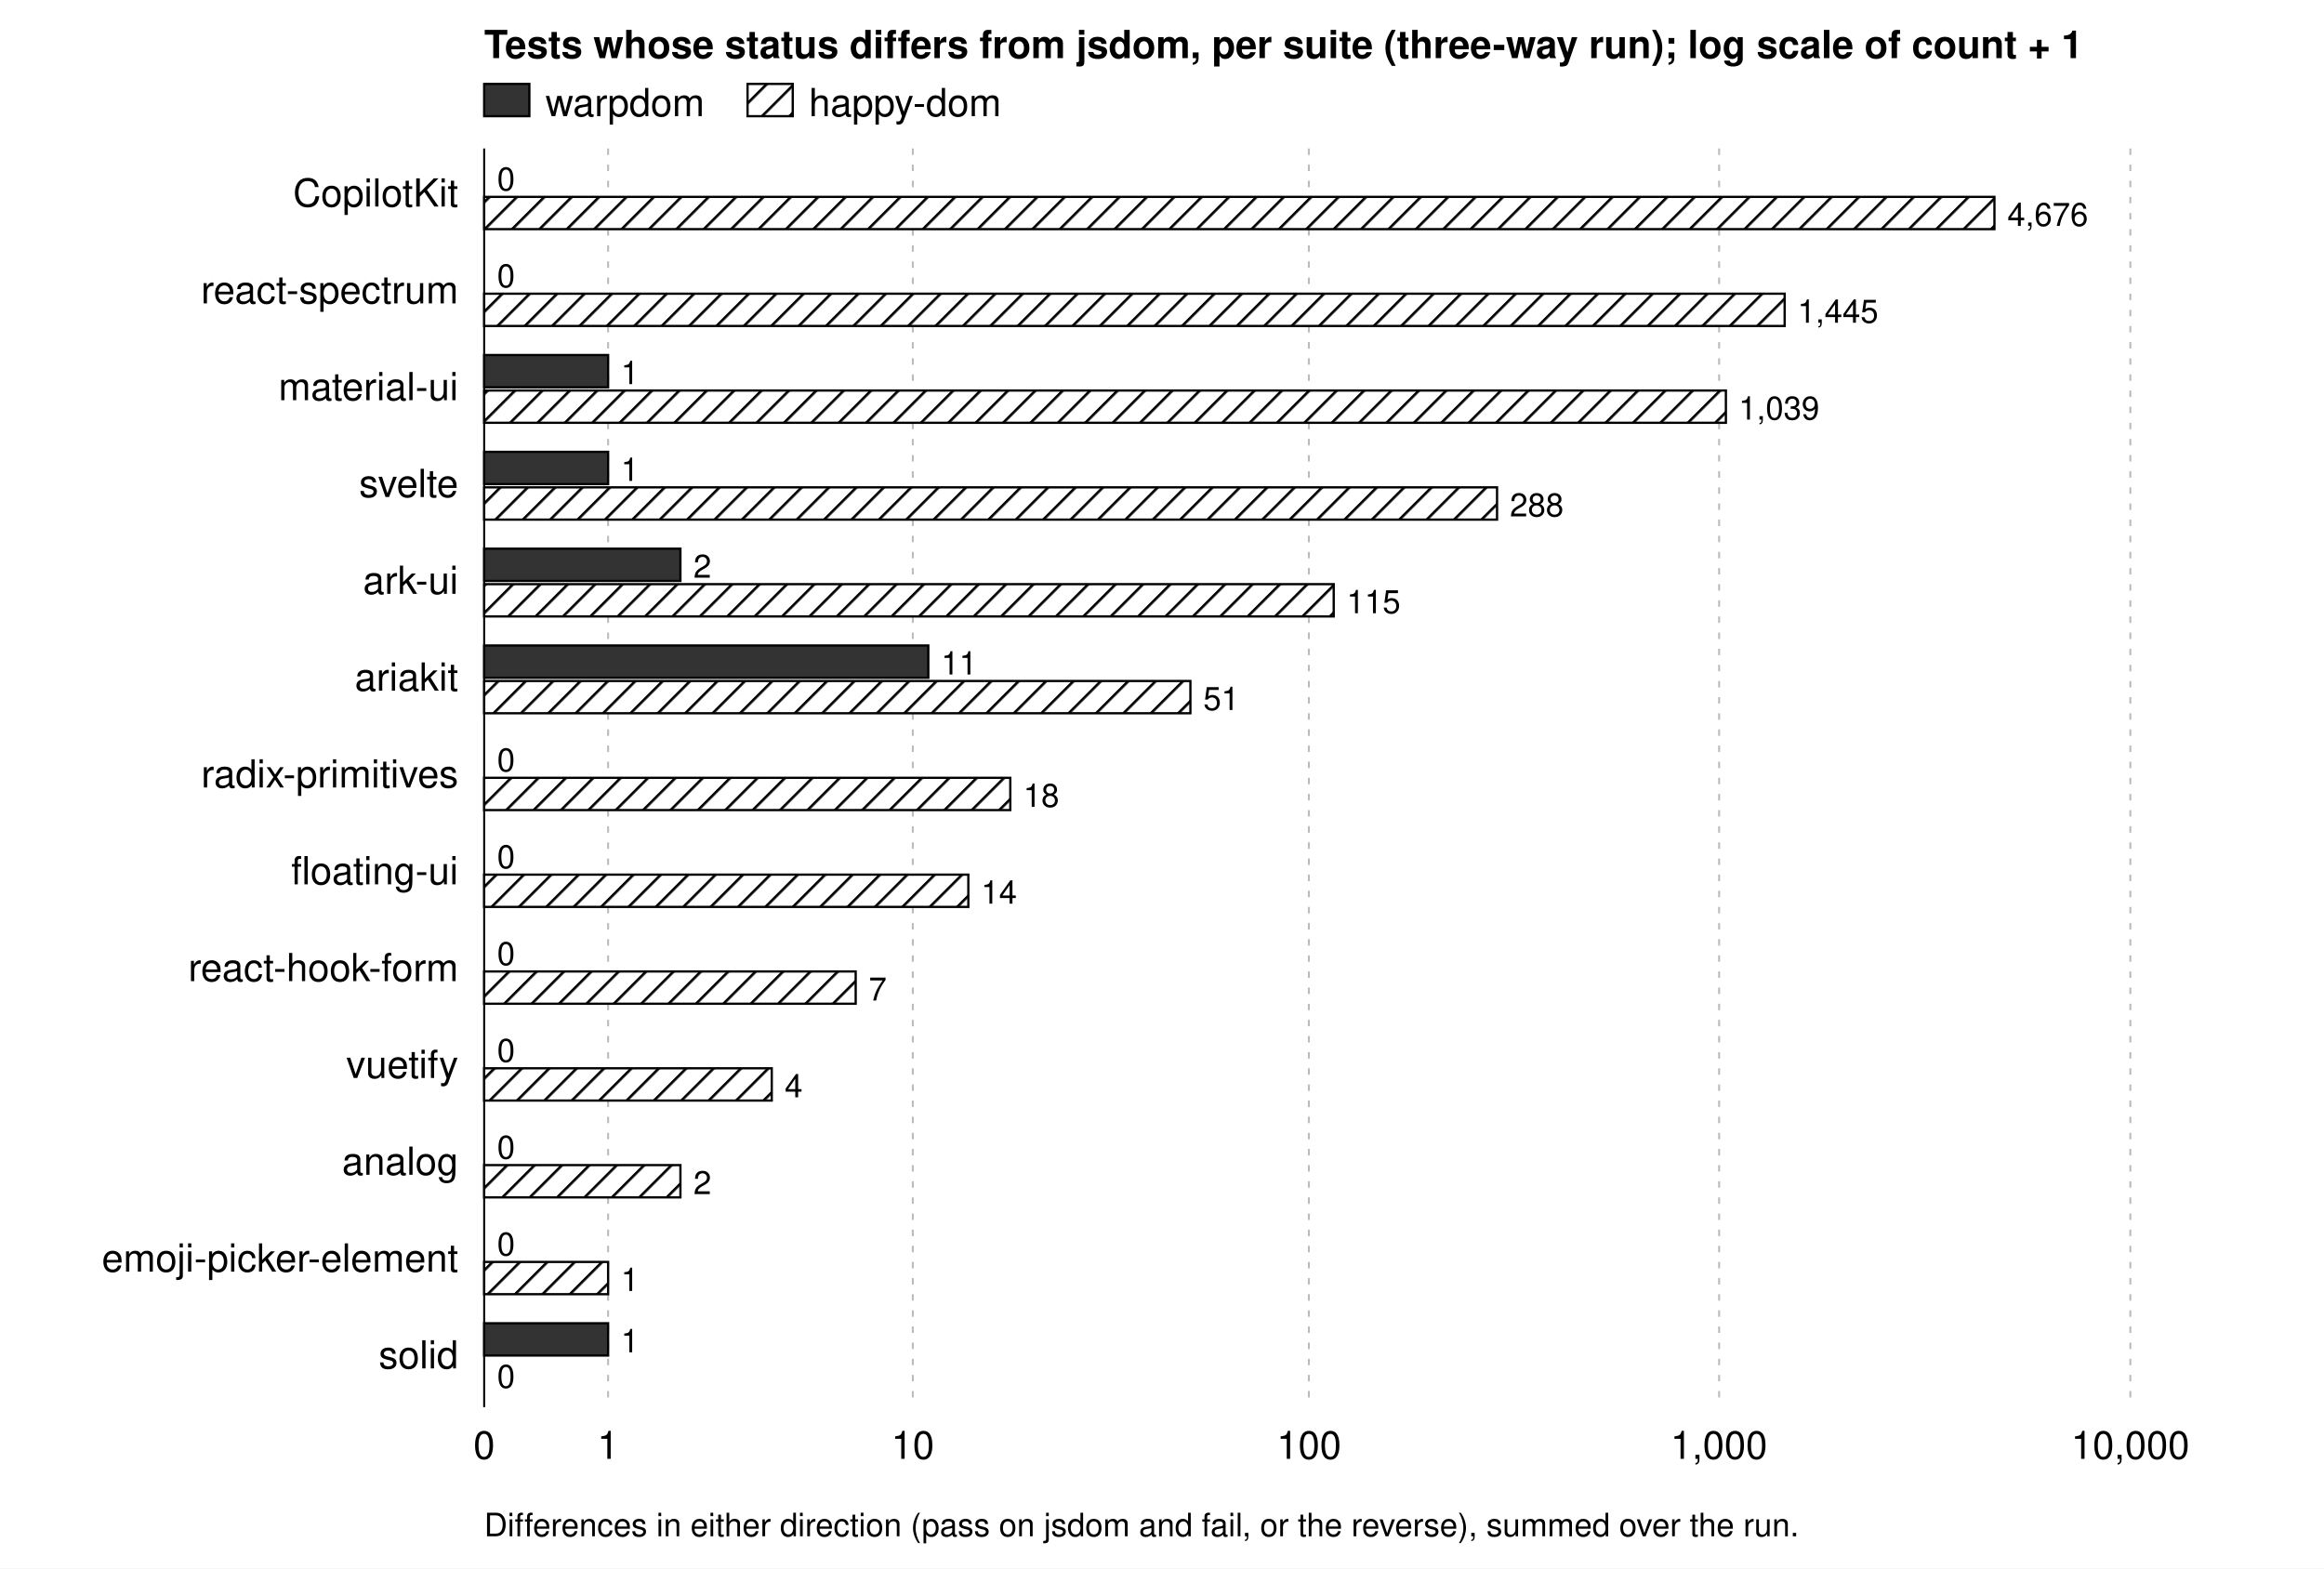
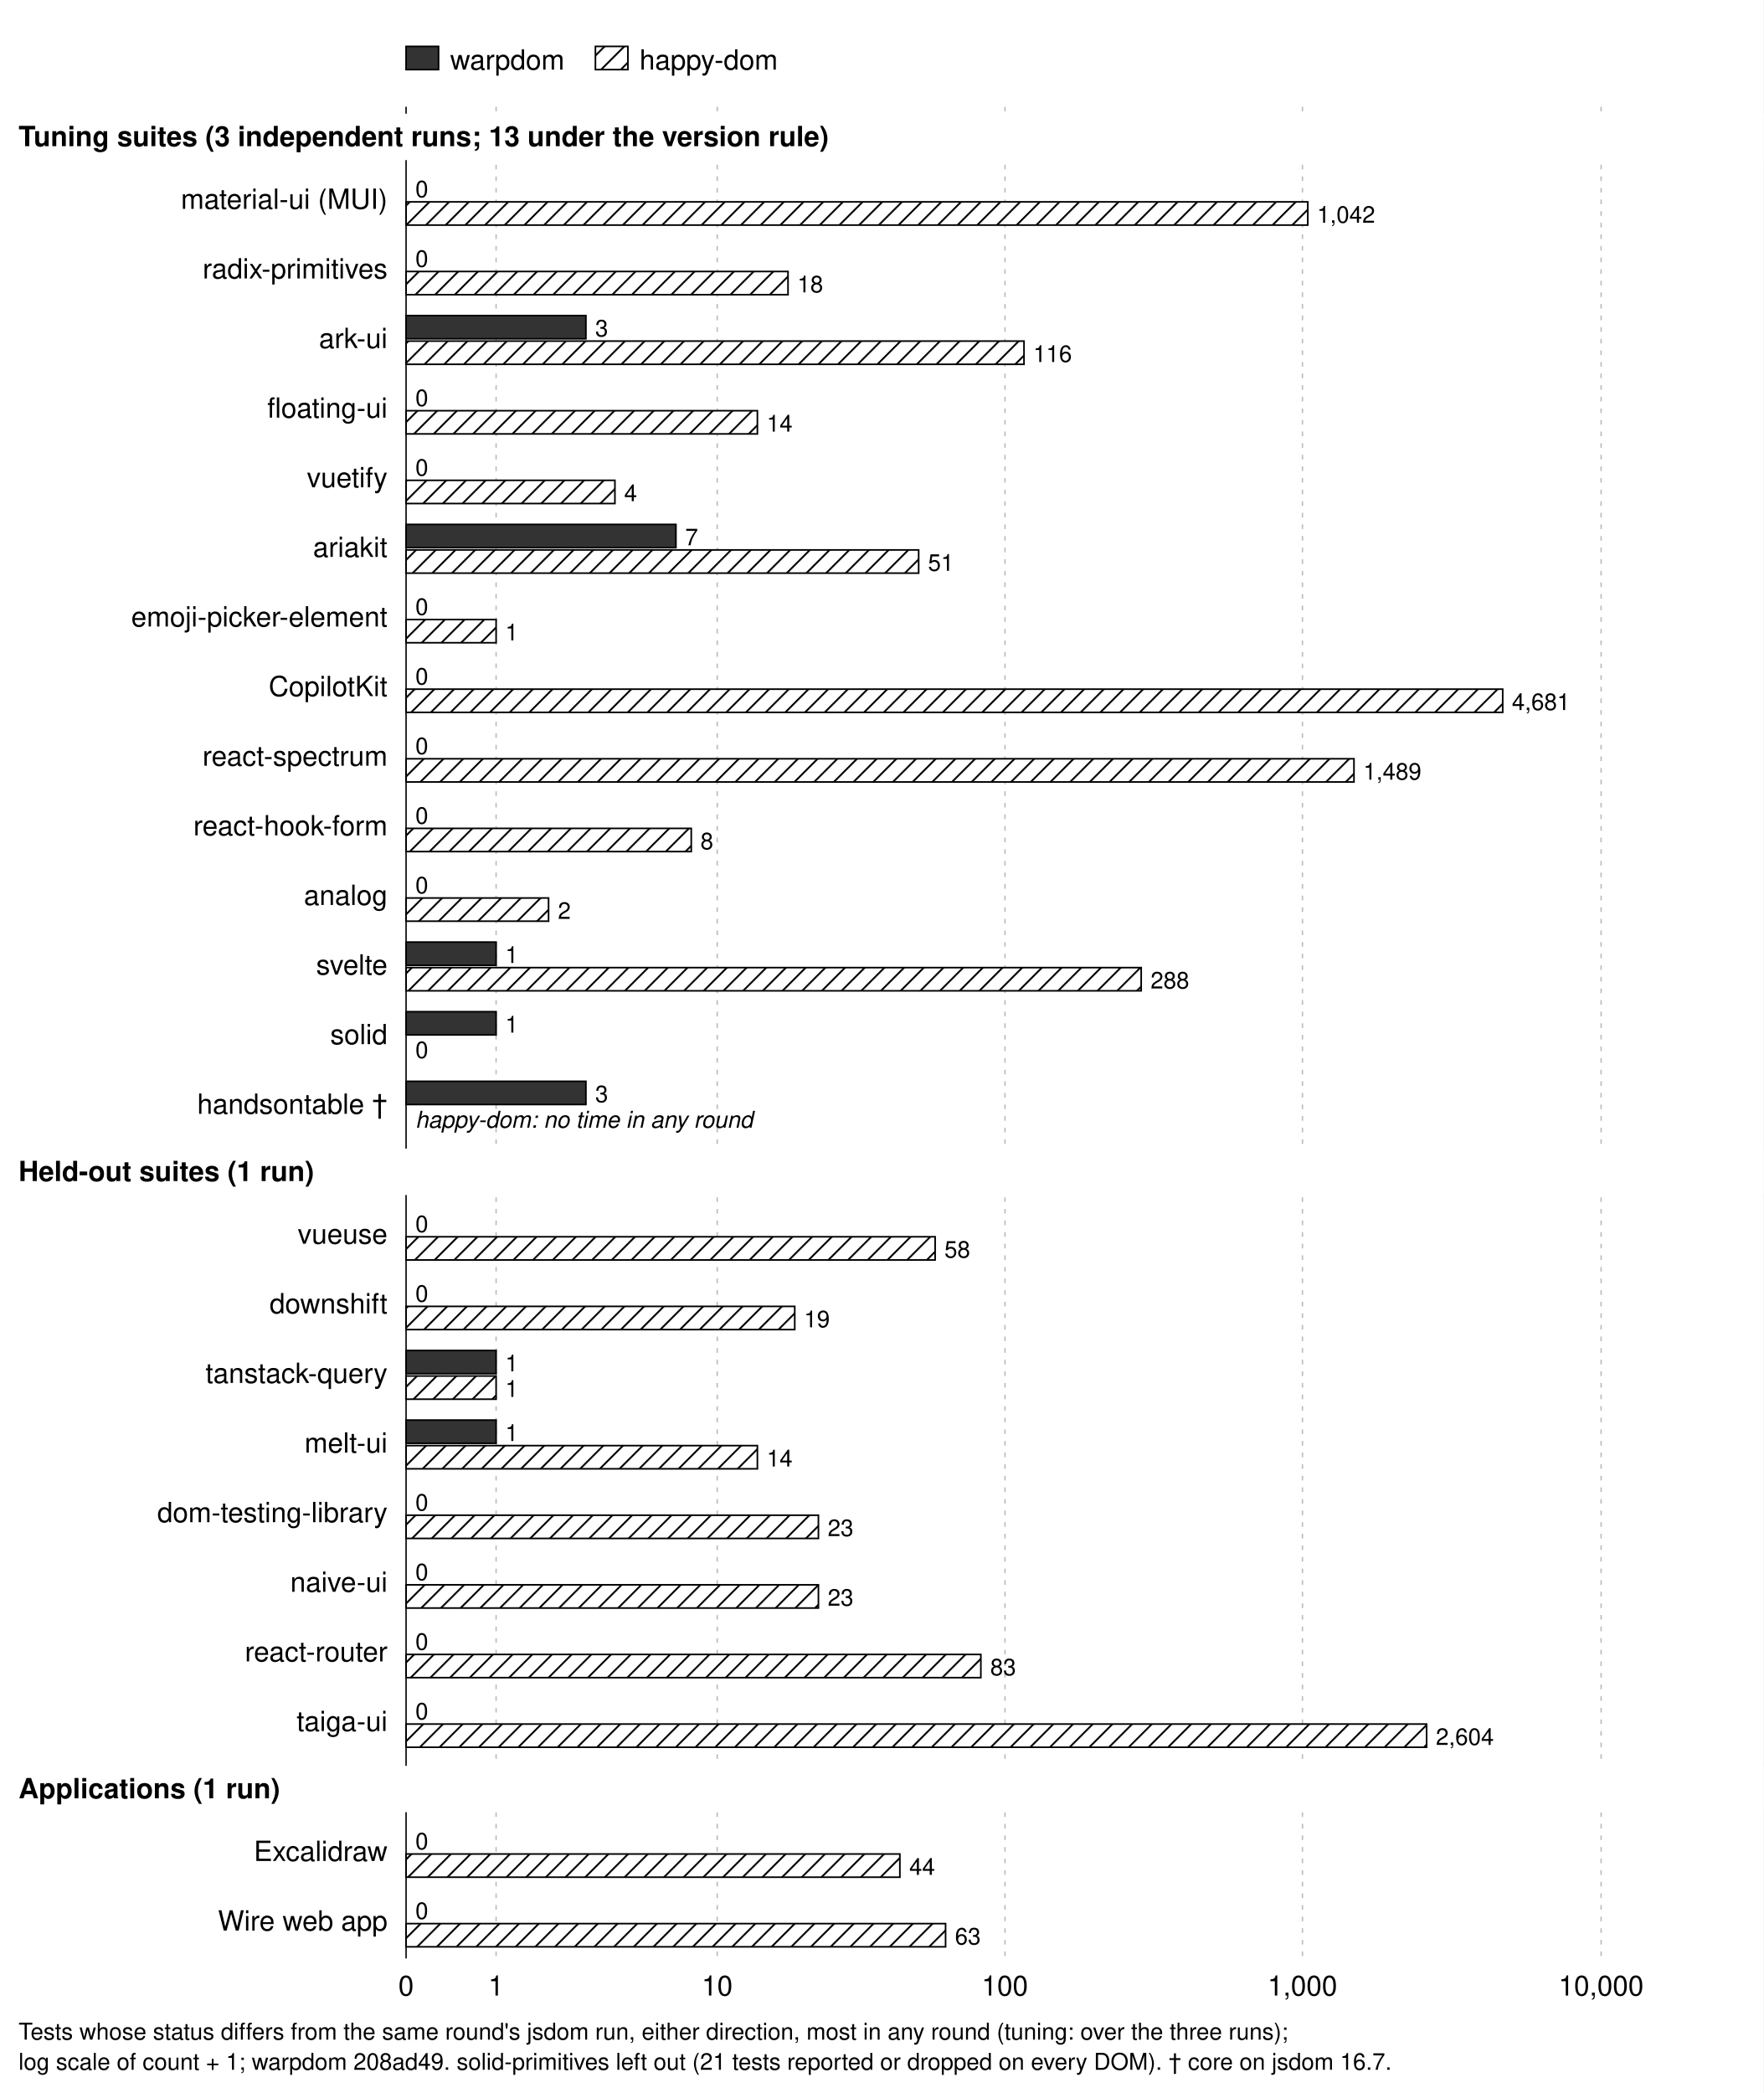
- <svg xmlns="http://www.w3.org/2000/svg" width="720" height="486" viewBox="0 0 720 486" font-family="Helvetica, Arial, sans-serif" font-size="12">
+ <svg xmlns="http://www.w3.org/2000/svg" width="760" height="902" viewBox="0 0 760 902" font-family="Helvetica, Arial, sans-serif" font-size="12">
  <defs>
    <pattern id="diag" width="6" height="6" patternUnits="userSpaceOnUse" patternTransform="rotate(45)">
      <rect width="6" height="6" fill="#fff" />
      <line x1="0" y1="0" x2="0" y2="6" stroke="#000" stroke-width="1.6" />
    </pattern>
    <pattern id="rdiag" width="6" height="6" patternUnits="userSpaceOnUse" patternTransform="rotate(-45)">
      <rect width="6" height="6" fill="#fff" />
      <line x1="0" y1="0" x2="0" y2="6" stroke="#000" stroke-width="1" />
    </pattern>
    <pattern id="dots" width="5" height="5" patternUnits="userSpaceOnUse">
      <rect width="5" height="5" fill="#fff" />
      <circle cx="2.5" cy="2.5" r="1.1" fill="#000" />
    </pattern>
    <pattern id="cross" width="6" height="6" patternUnits="userSpaceOnUse">
      <rect width="6" height="6" fill="#fff" />
      <path d="M0 3H6M3 0V6" stroke="#000" stroke-width="0.8" />
    </pattern>
    <pattern id="horiz" width="5" height="5" patternUnits="userSpaceOnUse">
      <rect width="5" height="5" fill="#fff" />
      <line x1="0" y1="2.5" x2="5" y2="2.5" stroke="#000" stroke-width="1" />
    </pattern>
  </defs>
-   <rect width="720" height="486" fill="#fff" />
-   <text x="150" y="18" font-weight="bold">Tests whose status differs from jsdom, per suite (three-way run); log scale of count + 1</text>
-   <rect x="150.0" y="26.0" width="14.0" height="10.0" fill="#333" stroke="#000" stroke-width="0.7" />
-   <text x="169" y="36">warpdom</text>
-   <rect x="231.6" y="26.0" width="14.0" height="10.0" fill="url(#diag)" stroke="#000" stroke-width="0.7" />
-   <text x="250.6" y="36">happy-dom</text>
-   <line x1="150.0" y1="46.0" x2="150.0" y2="436.0" stroke="#000" stroke-width="0.6" />
-   <text x="150" y="452" text-anchor="middle">0</text>
-   <line x1="188.4" y1="46.0" x2="188.4" y2="436.0" stroke="#bbb" stroke-width="0.6" stroke-dasharray="2,3" />
-   <text x="188.381" y="452" text-anchor="middle">1</text>
-   <line x1="282.8" y1="46.0" x2="282.8" y2="436.0" stroke="#bbb" stroke-width="0.6" stroke-dasharray="2,3" />
-   <text x="282.776" y="452" text-anchor="middle">10</text>
-   <line x1="405.5" y1="46.0" x2="405.5" y2="436.0" stroke="#bbb" stroke-width="0.6" stroke-dasharray="2,3" />
-   <text x="405.548" y="452" text-anchor="middle">100</text>
-   <line x1="532.6" y1="46.0" x2="532.6" y2="436.0" stroke="#bbb" stroke-width="0.6" stroke-dasharray="2,3" />
-   <text x="532.551" y="452" text-anchor="middle">1,000</text>
-   <line x1="660.0" y1="46.0" x2="660.0" y2="436.0" stroke="#bbb" stroke-width="0.6" stroke-dasharray="2,3" />
-   <text x="660" y="452" text-anchor="middle">10,000</text>
-   <text x="142" y="64" text-anchor="end">CopilotKit</text>
-   <rect x="150.0" y="50.0" width="0.0" height="10.0" fill="#333" stroke="#000" stroke-width="0.7" />
-   <text x="154" y="59" font-size="10">0</text>
-   <rect x="150.0" y="61.0" width="467.9" height="10.0" fill="url(#diag)" stroke="#000" stroke-width="0.7" />
-   <text x="621.916" y="70" font-size="10">4,676</text>
-   <text x="142" y="94" text-anchor="end">react-spectrum</text>
-   <rect x="150.0" y="80.0" width="0.0" height="10.0" fill="#333" stroke="#000" stroke-width="0.7" />
-   <text x="154" y="89" font-size="10">0</text>
-   <rect x="150.0" y="91.0" width="402.9" height="10.0" fill="url(#diag)" stroke="#000" stroke-width="0.7" />
-   <text x="556.917" y="100" font-size="10">1,445</text>
-   <text x="142" y="124" text-anchor="end">material-ui</text>
-   <rect x="150.0" y="110.0" width="38.4" height="10.0" fill="#333" stroke="#000" stroke-width="0.7" />
-   <text x="192.381" y="119" font-size="10">1</text>
-   <rect x="150.0" y="121.0" width="384.7" height="10.0" fill="url(#diag)" stroke="#000" stroke-width="0.7" />
-   <text x="538.668" y="130" font-size="10">1,039</text>
-   <text x="142" y="154" text-anchor="end">svelte</text>
-   <rect x="150.0" y="140.0" width="38.4" height="10.0" fill="#333" stroke="#000" stroke-width="0.7" />
-   <text x="192.381" y="149" font-size="10">1</text>
-   <rect x="150.0" y="151.0" width="313.8" height="10.0" fill="url(#diag)" stroke="#000" stroke-width="0.7" />
-   <text x="467.761" y="160" font-size="10">288</text>
-   <text x="142" y="184" text-anchor="end">ark-ui</text>
-   <rect x="150.0" y="170.0" width="60.8" height="10.0" fill="#333" stroke="#000" stroke-width="0.7" />
-   <text x="214.832" y="179" font-size="10">2</text>
-   <rect x="150.0" y="181.0" width="263.2" height="10.0" fill="url(#diag)" stroke="#000" stroke-width="0.7" />
-   <text x="417.216" y="190" font-size="10">115</text>
-   <text x="142" y="214" text-anchor="end">ariakit</text>
-   <rect x="150.0" y="200.0" width="137.6" height="10.0" fill="#333" stroke="#000" stroke-width="0.7" />
-   <text x="291.594" y="209" font-size="10">11</text>
-   <rect x="150.0" y="211.0" width="218.8" height="10.0" fill="url(#diag)" stroke="#000" stroke-width="0.7" />
-   <text x="372.788" y="220" font-size="10">51</text>
-   <text x="142" y="244" text-anchor="end">radix-primitives</text>
-   <rect x="150.0" y="230.0" width="0.0" height="10.0" fill="#333" stroke="#000" stroke-width="0.7" />
-   <text x="154" y="239" font-size="10">0</text>
-   <rect x="150.0" y="241.0" width="163.0" height="10.0" fill="url(#diag)" stroke="#000" stroke-width="0.7" />
-   <text x="317.039" y="250" font-size="10">18</text>
-   <text x="142" y="274" text-anchor="end">floating-ui</text>
-   <rect x="150.0" y="260.0" width="0.0" height="10.0" fill="#333" stroke="#000" stroke-width="0.7" />
-   <text x="154" y="269" font-size="10">0</text>
-   <rect x="150.0" y="271.0" width="150.0" height="10.0" fill="url(#diag)" stroke="#000" stroke-width="0.7" />
-   <text x="303.95" y="280" font-size="10">14</text>
-   <text x="142" y="304" text-anchor="end">react-hook-form</text>
-   <rect x="150.0" y="290.0" width="0.0" height="10.0" fill="#333" stroke="#000" stroke-width="0.7" />
-   <text x="154" y="299" font-size="10">0</text>
-   <rect x="150.0" y="301.0" width="115.1" height="10.0" fill="url(#diag)" stroke="#000" stroke-width="0.7" />
-   <text x="269.143" y="310" font-size="10">7</text>
-   <text x="142" y="334" text-anchor="end">vuetify</text>
-   <rect x="150.0" y="320.0" width="0.0" height="10.0" fill="#333" stroke="#000" stroke-width="0.7" />
-   <text x="154" y="329" font-size="10">0</text>
-   <rect x="150.0" y="331.0" width="89.1" height="10.0" fill="url(#diag)" stroke="#000" stroke-width="0.7" />
-   <text x="243.118" y="340" font-size="10">4</text>
-   <text x="142" y="364" text-anchor="end">analog</text>
-   <rect x="150.0" y="350.0" width="0.0" height="10.0" fill="#333" stroke="#000" stroke-width="0.7" />
-   <text x="154" y="359" font-size="10">0</text>
-   <rect x="150.0" y="361.0" width="60.8" height="10.0" fill="url(#diag)" stroke="#000" stroke-width="0.7" />
-   <text x="214.832" y="370" font-size="10">2</text>
-   <text x="142" y="394" text-anchor="end">emoji-picker-element</text>
-   <rect x="150.0" y="380.0" width="0.0" height="10.0" fill="#333" stroke="#000" stroke-width="0.7" />
-   <text x="154" y="389" font-size="10">0</text>
-   <rect x="150.0" y="391.0" width="38.4" height="10.0" fill="url(#diag)" stroke="#000" stroke-width="0.7" />
-   <text x="192.381" y="400" font-size="10">1</text>
-   <text x="142" y="424" text-anchor="end">solid</text>
-   <rect x="150.0" y="410.0" width="38.4" height="10.0" fill="#333" stroke="#000" stroke-width="0.7" />
-   <text x="192.381" y="419" font-size="10">1</text>
-   <rect x="150.0" y="421.0" width="0.0" height="10.0" fill="url(#diag)" stroke="#000" stroke-width="0.7" />
-   <text x="154" y="430" font-size="10">0</text>
-   <text x="150" y="476" font-size="10">Differences in either direction (pass on jsdom and fail, or the reverse), summed over the run.</text>
+   <rect width="760" height="902" fill="#fff" />
+   <rect x="175.0" y="20.0" width="14.0" height="10.0" fill="#333" stroke="#000" stroke-width="0.7" />
+   <text x="194" y="30">warpdom</text>
+   <rect x="256.6" y="20.0" width="14.0" height="10.0" fill="url(#diag)" stroke="#000" stroke-width="0.7" />
+   <text x="275.6" y="30">happy-dom</text>
+   <line x1="175.0" y1="46.0" x2="175.0" y2="844.0" stroke="#000" stroke-width="0.6" />
+   <text x="175" y="860" text-anchor="middle">0</text>
+   <line x1="213.8" y1="46.0" x2="213.8" y2="844.0" stroke="#bbb" stroke-width="0.6" stroke-dasharray="2,3" />
+   <text x="213.757" y="860" text-anchor="middle">1</text>
+   <line x1="309.1" y1="46.0" x2="309.1" y2="844.0" stroke="#bbb" stroke-width="0.6" stroke-dasharray="2,3" />
+   <text x="309.078" y="860" text-anchor="middle">10</text>
+   <line x1="433.1" y1="46.0" x2="433.1" y2="844.0" stroke="#bbb" stroke-width="0.6" stroke-dasharray="2,3" />
+   <text x="433.054" y="860" text-anchor="middle">100</text>
+   <line x1="561.3" y1="46.0" x2="561.3" y2="844.0" stroke="#bbb" stroke-width="0.6" stroke-dasharray="2,3" />
+   <text x="561.302" y="860" text-anchor="middle">1,000</text>
+   <line x1="690.0" y1="46.0" x2="690.0" y2="844.0" stroke="#bbb" stroke-width="0.6" stroke-dasharray="2,3" />
+   <text x="690" y="860" text-anchor="middle">10,000</text>
+   <rect x="0" y="49" width="760" height="20" fill="#fff" />
+   <text x="8" y="63" font-weight="bold">Tuning suites (3 independent runs; 13 under the version rule)</text>
+   <text x="167" y="90" text-anchor="end">material-ui (MUI)</text>
+   <rect x="175.0" y="76.0" width="0.0" height="10.0" fill="#333" stroke="#000" stroke-width="0.7" />
+   <text x="179" y="85" font-size="10">0</text>
+   <rect x="175.0" y="87.0" width="388.6" height="10.0" fill="url(#diag)" stroke="#000" stroke-width="0.7" />
+   <text x="567.6" y="96" font-size="10">1,042</text>
+   <text x="167" y="120" text-anchor="end">radix-primitives</text>
+   <rect x="175.0" y="106.0" width="0.0" height="10.0" fill="#333" stroke="#000" stroke-width="0.7" />
+   <text x="179" y="115" font-size="10">0</text>
+   <rect x="175.0" y="117.0" width="164.6" height="10.0" fill="url(#diag)" stroke="#000" stroke-width="0.7" />
+   <text x="343.638" y="126" font-size="10">18</text>
+   <text x="167" y="150" text-anchor="end">ark-ui</text>
+   <rect x="175.0" y="136.0" width="77.5" height="10.0" fill="#333" stroke="#000" stroke-width="0.7" />
+   <text x="256.514" y="145" font-size="10">3</text>
+   <rect x="175.0" y="147.0" width="266.3" height="10.0" fill="url(#diag)" stroke="#000" stroke-width="0.7" />
+   <text x="445.276" y="156" font-size="10">116</text>
+   <text x="167" y="180" text-anchor="end">floating-ui</text>
+   <rect x="175.0" y="166.0" width="0.0" height="10.0" fill="#333" stroke="#000" stroke-width="0.7" />
+   <text x="179" y="175" font-size="10">0</text>
+   <rect x="175.0" y="177.0" width="151.4" height="10.0" fill="url(#diag)" stroke="#000" stroke-width="0.7" />
+   <text x="330.42" y="186" font-size="10">14</text>
+   <text x="167" y="210" text-anchor="end">vuetify</text>
+   <rect x="175.0" y="196.0" width="0.0" height="10.0" fill="#333" stroke="#000" stroke-width="0.7" />
+   <text x="179" y="205" font-size="10">0</text>
+   <rect x="175.0" y="207.0" width="90.0" height="10.0" fill="url(#diag)" stroke="#000" stroke-width="0.7" />
+   <text x="268.991" y="216" font-size="10">4</text>
+   <text x="167" y="240" text-anchor="end">ariakit</text>
+   <rect x="175.0" y="226.0" width="116.3" height="10.0" fill="#333" stroke="#000" stroke-width="0.7" />
+   <text x="295.272" y="235" font-size="10">7</text>
+   <rect x="175.0" y="237.0" width="220.9" height="10.0" fill="url(#diag)" stroke="#000" stroke-width="0.7" />
+   <text x="399.933" y="246" font-size="10">51</text>
+   <text x="167" y="270" text-anchor="end">emoji-picker-element</text>
+   <rect x="175.0" y="256.0" width="0.0" height="10.0" fill="#333" stroke="#000" stroke-width="0.7" />
+   <text x="179" y="265" font-size="10">0</text>
+   <rect x="175.0" y="267.0" width="38.8" height="10.0" fill="url(#diag)" stroke="#000" stroke-width="0.7" />
+   <text x="217.757" y="276" font-size="10">1</text>
+   <text x="167" y="300" text-anchor="end">CopilotKit</text>
+   <rect x="175.0" y="286.0" width="0.0" height="10.0" fill="#333" stroke="#000" stroke-width="0.7" />
+   <text x="179" y="295" font-size="10">0</text>
+   <rect x="175.0" y="297.0" width="472.6" height="10.0" fill="url(#diag)" stroke="#000" stroke-width="0.7" />
+   <text x="651.563" y="306" font-size="10">4,681</text>
+   <text x="167" y="330" text-anchor="end">react-spectrum</text>
+   <rect x="175.0" y="316.0" width="0.0" height="10.0" fill="#333" stroke="#000" stroke-width="0.7" />
+   <text x="179" y="325" font-size="10">0</text>
+   <rect x="175.0" y="327.0" width="408.5" height="10.0" fill="url(#diag)" stroke="#000" stroke-width="0.7" />
+   <text x="587.543" y="336" font-size="10">1,489</text>
+   <text x="167" y="360" text-anchor="end">react-hook-form</text>
+   <rect x="175.0" y="346.0" width="0.0" height="10.0" fill="#333" stroke="#000" stroke-width="0.7" />
+   <text x="179" y="355" font-size="10">0</text>
+   <rect x="175.0" y="357.0" width="122.9" height="10.0" fill="url(#diag)" stroke="#000" stroke-width="0.7" />
+   <text x="301.857" y="366" font-size="10">8</text>
+   <text x="167" y="390" text-anchor="end">analog</text>
+   <rect x="175.0" y="376.0" width="0.0" height="10.0" fill="#333" stroke="#000" stroke-width="0.7" />
+   <text x="179" y="385" font-size="10">0</text>
+   <rect x="175.0" y="387.0" width="61.4" height="10.0" fill="url(#diag)" stroke="#000" stroke-width="0.7" />
+   <text x="240.429" y="396" font-size="10">2</text>
+   <text x="167" y="420" text-anchor="end">svelte</text>
+   <rect x="175.0" y="406.0" width="38.8" height="10.0" fill="#333" stroke="#000" stroke-width="0.7" />
+   <text x="217.757" y="415" font-size="10">1</text>
+   <rect x="175.0" y="417.0" width="316.8" height="10.0" fill="url(#diag)" stroke="#000" stroke-width="0.7" />
+   <text x="495.837" y="426" font-size="10">288</text>
+   <text x="167" y="450" text-anchor="end">solid</text>
+   <rect x="175.0" y="436.0" width="38.8" height="10.0" fill="#333" stroke="#000" stroke-width="0.7" />
+   <text x="217.757" y="445" font-size="10">1</text>
+   <rect x="175.0" y="447.0" width="0.0" height="10.0" fill="url(#diag)" stroke="#000" stroke-width="0.7" />
+   <text x="179" y="456" font-size="10">0</text>
+   <text x="167" y="480" text-anchor="end">handsontable †</text>
+   <rect x="175.0" y="466.0" width="77.5" height="10.0" fill="#333" stroke="#000" stroke-width="0.7" />
+   <text x="256.514" y="475" font-size="10">3</text>
+   <text x="179" y="486" font-size="10" font-style="italic">happy-dom: no time in any round</text>
+   <rect x="0" y="495" width="760" height="20" fill="#fff" />
+   <text x="8" y="509" font-weight="bold">Held-out suites (1 run)</text>
+   <text x="167" y="536" text-anchor="end">vueuse</text>
+   <rect x="175.0" y="522.0" width="0.0" height="10.0" fill="#333" stroke="#000" stroke-width="0.7" />
+   <text x="179" y="531" font-size="10">0</text>
+   <rect x="175.0" y="533.0" width="228.0" height="10.0" fill="url(#diag)" stroke="#000" stroke-width="0.7" />
+   <text x="406.995" y="542" font-size="10">58</text>
+   <text x="167" y="566" text-anchor="end">downshift</text>
+   <rect x="175.0" y="552.0" width="0.0" height="10.0" fill="#333" stroke="#000" stroke-width="0.7" />
+   <text x="179" y="561" font-size="10">0</text>
+   <rect x="175.0" y="563.0" width="167.5" height="10.0" fill="url(#diag)" stroke="#000" stroke-width="0.7" />
+   <text x="346.506" y="572" font-size="10">19</text>
+   <text x="167" y="596" text-anchor="end">tanstack-query</text>
+   <rect x="175.0" y="582.0" width="38.8" height="10.0" fill="#333" stroke="#000" stroke-width="0.7" />
+   <text x="217.757" y="591" font-size="10">1</text>
+   <rect x="175.0" y="593.0" width="38.8" height="10.0" fill="url(#diag)" stroke="#000" stroke-width="0.7" />
+   <text x="217.757" y="602" font-size="10">1</text>
+   <text x="167" y="626" text-anchor="end">melt-ui</text>
+   <rect x="175.0" y="612.0" width="38.8" height="10.0" fill="#333" stroke="#000" stroke-width="0.7" />
+   <text x="217.757" y="621" font-size="10">1</text>
+   <rect x="175.0" y="623.0" width="151.4" height="10.0" fill="url(#diag)" stroke="#000" stroke-width="0.7" />
+   <text x="330.42" y="632" font-size="10">14</text>
+   <text x="167" y="656" text-anchor="end">dom-testing-library</text>
+   <rect x="175.0" y="642.0" width="0.0" height="10.0" fill="#333" stroke="#000" stroke-width="0.7" />
+   <text x="179" y="651" font-size="10">0</text>
+   <rect x="175.0" y="653.0" width="177.7" height="10.0" fill="url(#diag)" stroke="#000" stroke-width="0.7" />
+   <text x="356.7" y="662" font-size="10">23</text>
+   <text x="167" y="686" text-anchor="end">naive-ui</text>
+   <rect x="175.0" y="672.0" width="0.0" height="10.0" fill="#333" stroke="#000" stroke-width="0.7" />
+   <text x="179" y="681" font-size="10">0</text>
+   <rect x="175.0" y="683.0" width="177.7" height="10.0" fill="url(#diag)" stroke="#000" stroke-width="0.7" />
+   <text x="356.7" y="692" font-size="10">23</text>
+   <text x="167" y="716" text-anchor="end">react-router</text>
+   <rect x="175.0" y="702.0" width="0.0" height="10.0" fill="#333" stroke="#000" stroke-width="0.7" />
+   <text x="179" y="711" font-size="10">0</text>
+   <rect x="175.0" y="713.0" width="247.7" height="10.0" fill="url(#diag)" stroke="#000" stroke-width="0.7" />
+   <text x="426.748" y="722" font-size="10">83</text>
+   <text x="167" y="746" text-anchor="end">taiga-ui</text>
+   <rect x="175.0" y="732.0" width="0.0" height="10.0" fill="#333" stroke="#000" stroke-width="0.7" />
+   <text x="179" y="741" font-size="10">0</text>
+   <rect x="175.0" y="743.0" width="439.8" height="10.0" fill="url(#diag)" stroke="#000" stroke-width="0.7" />
+   <text x="618.78" y="752" font-size="10">2,604</text>
+   <rect x="0" y="761" width="760" height="20" fill="#fff" />
+   <text x="8" y="775" font-weight="bold">Applications (1 run)</text>
+   <text x="167" y="802" text-anchor="end">Excalidraw</text>
+   <rect x="175.0" y="788.0" width="0.0" height="10.0" fill="#333" stroke="#000" stroke-width="0.7" />
+   <text x="179" y="797" font-size="10">0</text>
+   <rect x="175.0" y="799.0" width="212.8" height="10.0" fill="url(#diag)" stroke="#000" stroke-width="0.7" />
+   <text x="391.849" y="808" font-size="10">44</text>
+   <text x="167" y="832" text-anchor="end">Wire web app</text>
+   <rect x="175.0" y="818.0" width="0.0" height="10.0" fill="#333" stroke="#000" stroke-width="0.7" />
+   <text x="179" y="827" font-size="10">0</text>
+   <rect x="175.0" y="829.0" width="232.5" height="10.0" fill="url(#diag)" stroke="#000" stroke-width="0.7" />
+   <text x="411.543" y="838" font-size="10">63</text>
+   <text x="8" y="879" font-size="10">Tests whose status differs from the same round's jsdom run, either direction, most in any round (tuning: over the three runs);</text>
+   <text x="8" y="892" font-size="10">log scale of count + 1; warpdom 208ad49. solid-primitives left out (21 tests reported or dropped on every DOM). † core on jsdom 16.7.</text>
</svg>
